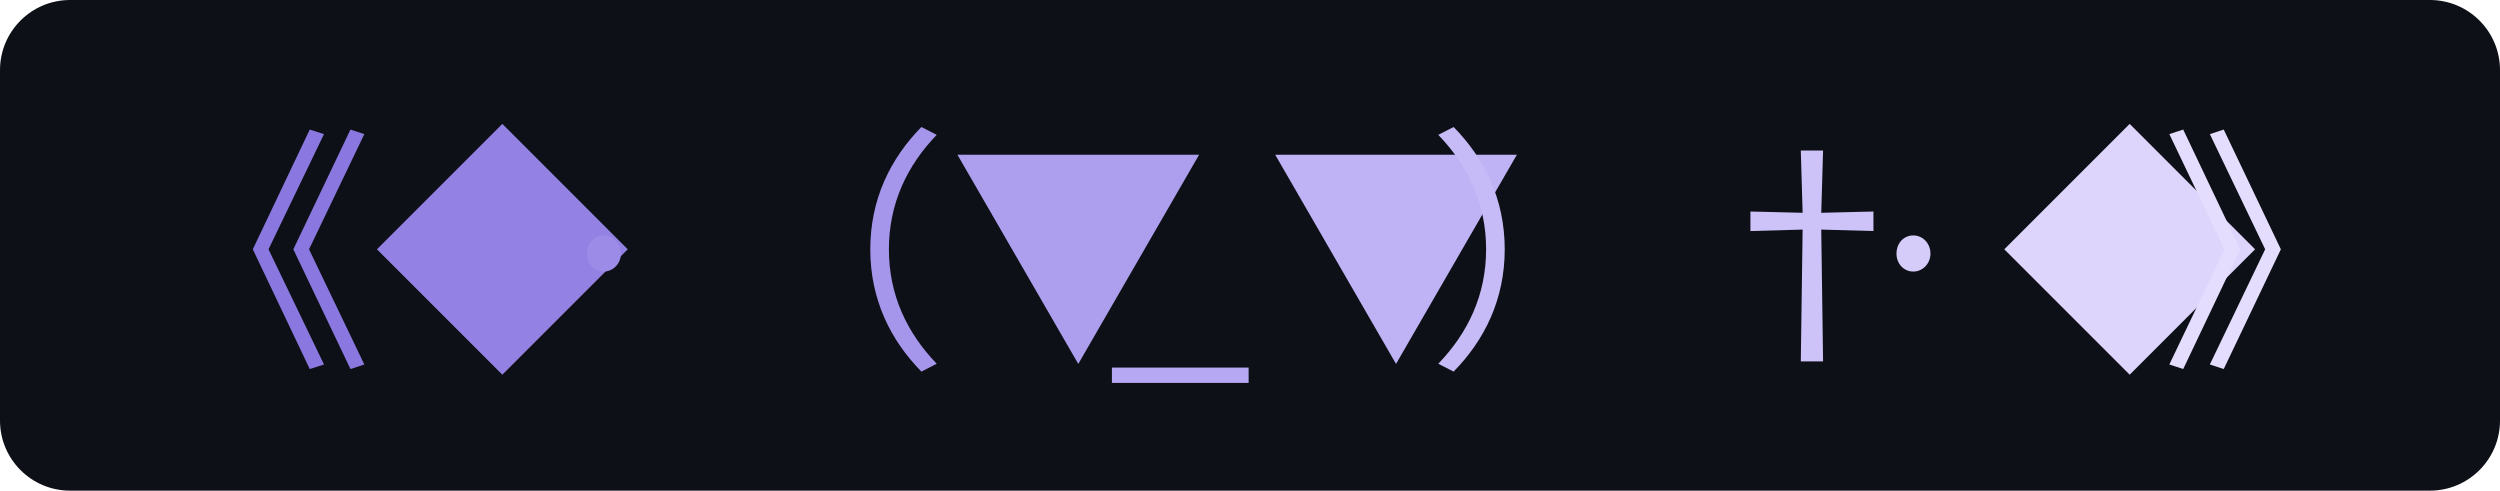
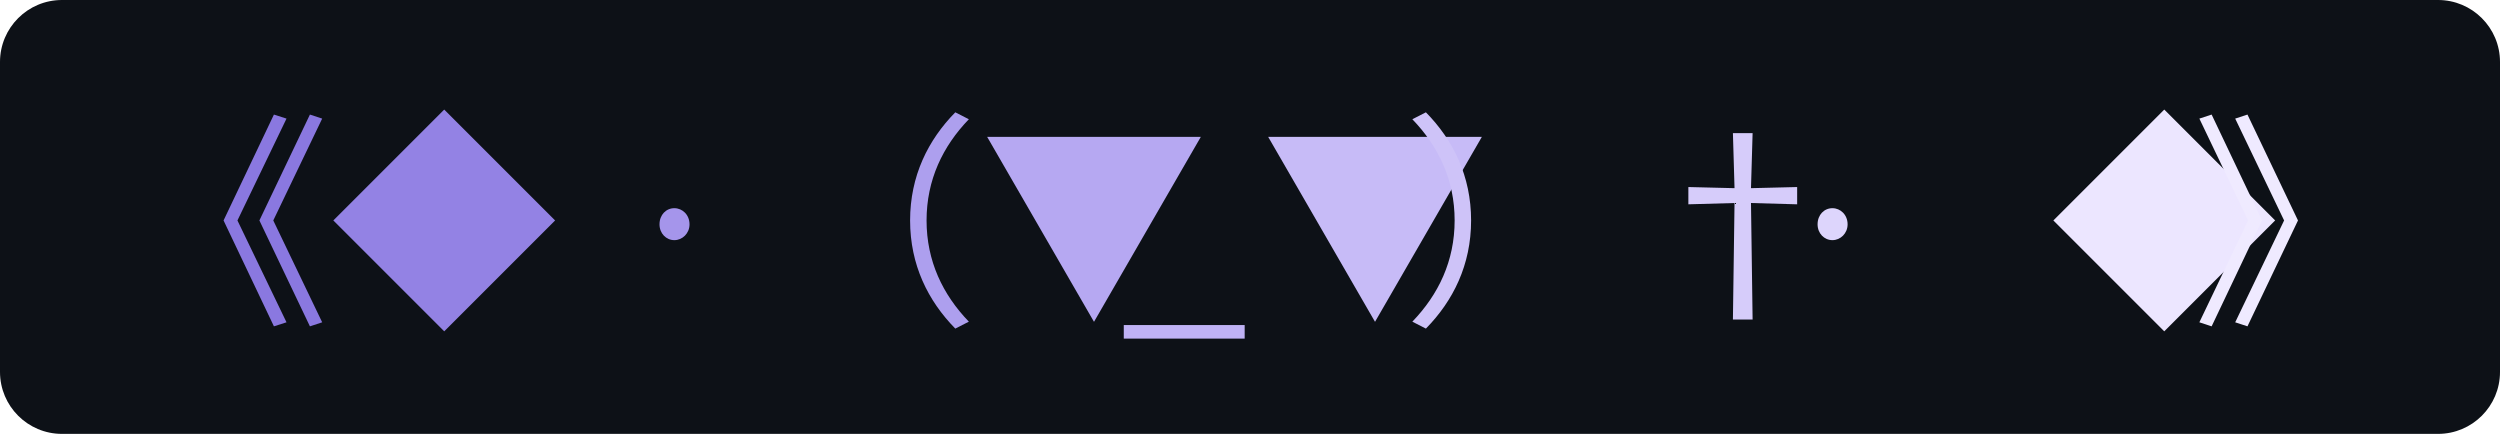
- <svg xmlns="http://www.w3.org/2000/svg" width="214" height="42" viewBox="0 0 214 42" role="img">
+ <svg xmlns="http://www.w3.org/2000/svg" width="242" height="42" viewBox="0 0 242 42" role="img">
  <rect width="100%" height="100%" rx="6" fill="#0d1117" />
  <g font-family="'Segoe UI Symbol','Malgun Gothic','Noto Sans CJK KR','Apple SD Gothic Neo','Noto Sans Symbols 2','DejaVu Sans',monospace" font-size="22" dominant-baseline="middle">
    <text x="10.0" y="22.0" fill="#8a78e0">《</text>
    <text x="32.0" y="22.0" fill="#9382e4">◆</text>
-     <text x="45.6" y="22.0" fill="#9c8be7">·</text>
-     <text x="59.2" y="22.0" fill="#a595eb">（</text>
-     <text x="81.3" y="22.0" fill="#ad9fee">▼</text>
-     <text x="94.9" y="22.0" fill="#b6a8f2">_</text>
-     <text x="108.5" y="22.0" fill="#bfb2f5">▼</text>
-     <text x="122.1" y="22.0" fill="#c7bbf7">）</text>
-     <text x="144.1" y="22.0" fill="#cec3f8">†</text>
-     <text x="157.7" y="22.0" fill="#d6ccfa">·</text>
-     <text x="171.3" y="22.0" fill="#ddd5fc">◆</text>
-     <text x="184.9" y="22.0" fill="#e5ddfd">》</text>
+     <text x="45.6" y="22.0" fill="#9c8be7"> </text>
+     <text x="59.2" y="22.0" fill="#a595eb">·</text>
+     <text x="72.8" y="22.0" fill="#ad9fee">（</text>
+     <text x="94.9" y="22.0" fill="#b6a8f2">▼</text>
+     <text x="108.5" y="22.0" fill="#bfb2f5">_</text>
+     <text x="122.1" y="22.0" fill="#c7bbf7">▼</text>
+     <text x="135.7" y="22.0" fill="#cec3f8">）</text>
+     <text x="157.7" y="22.0" fill="#d6ccfa">†</text>
+     <text x="171.3" y="22.0" fill="#ddd5fc">·</text>
+     <text x="184.9" y="22.0" fill="#e5ddfd"> </text>
+     <text x="198.5" y="22.0" fill="#ece6ff">◆</text>
+     <text x="212.1" y="22.0" fill="#efeaff">》</text>
  </g>
</svg>
